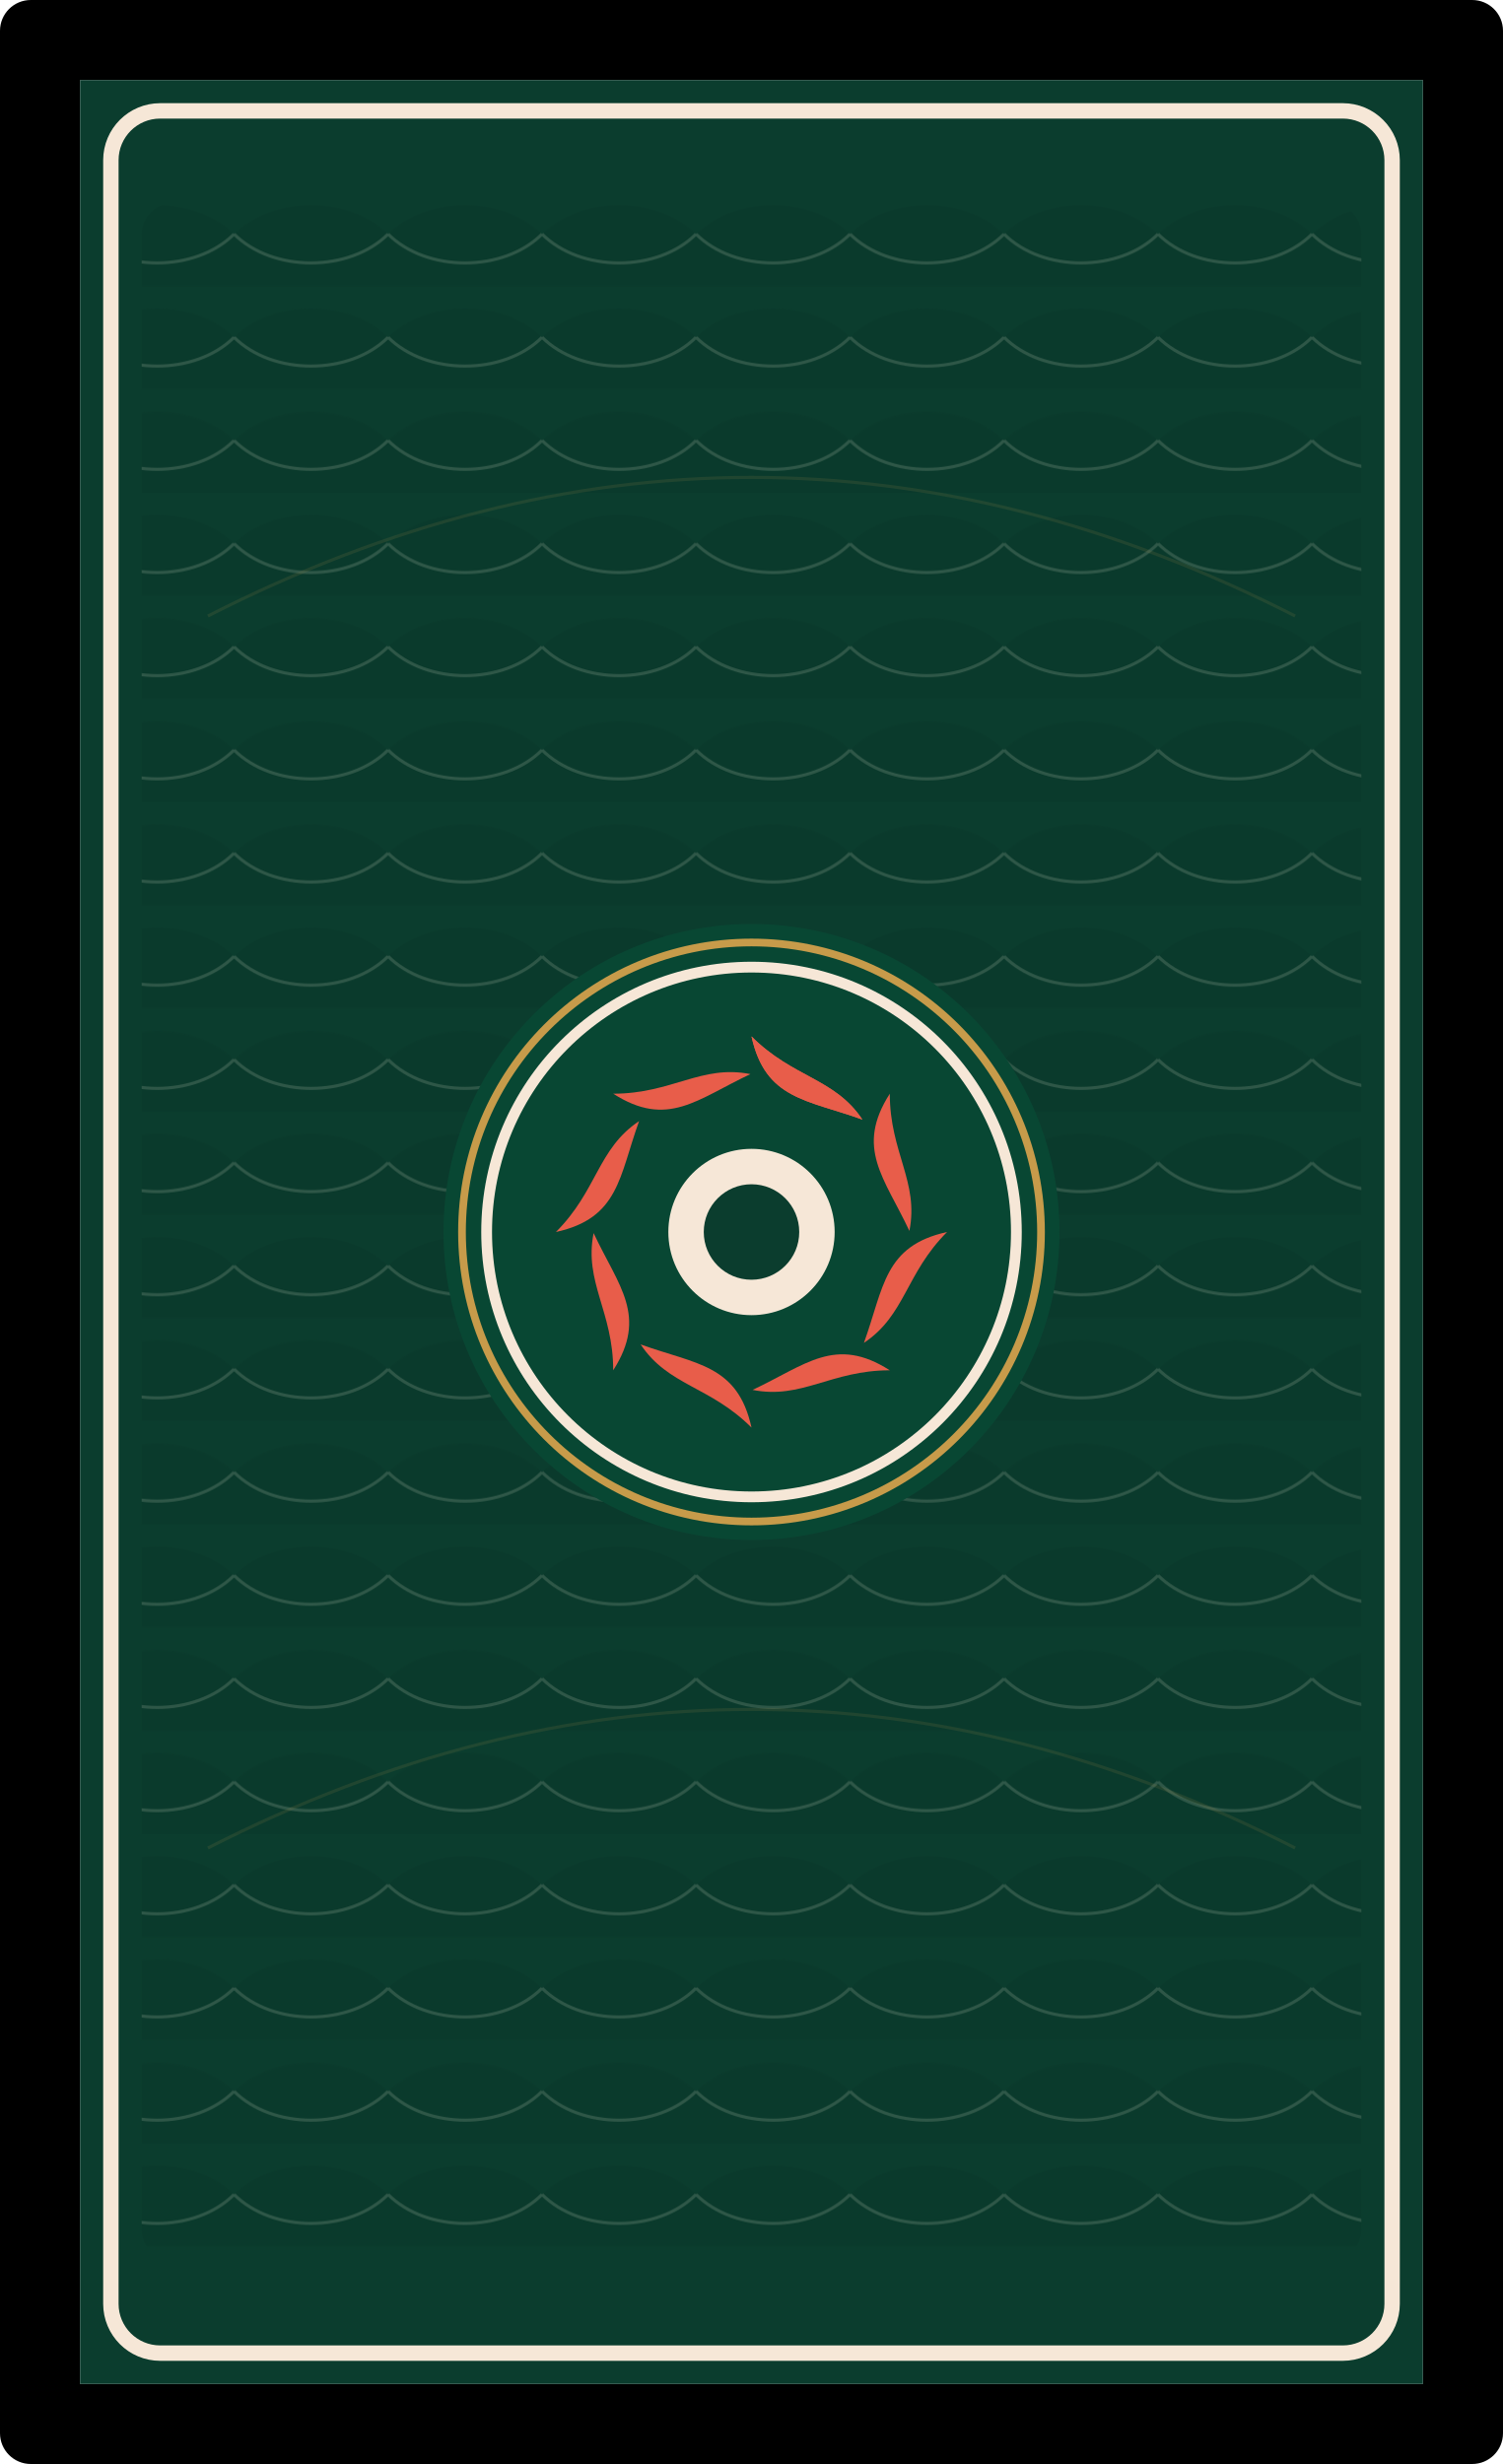
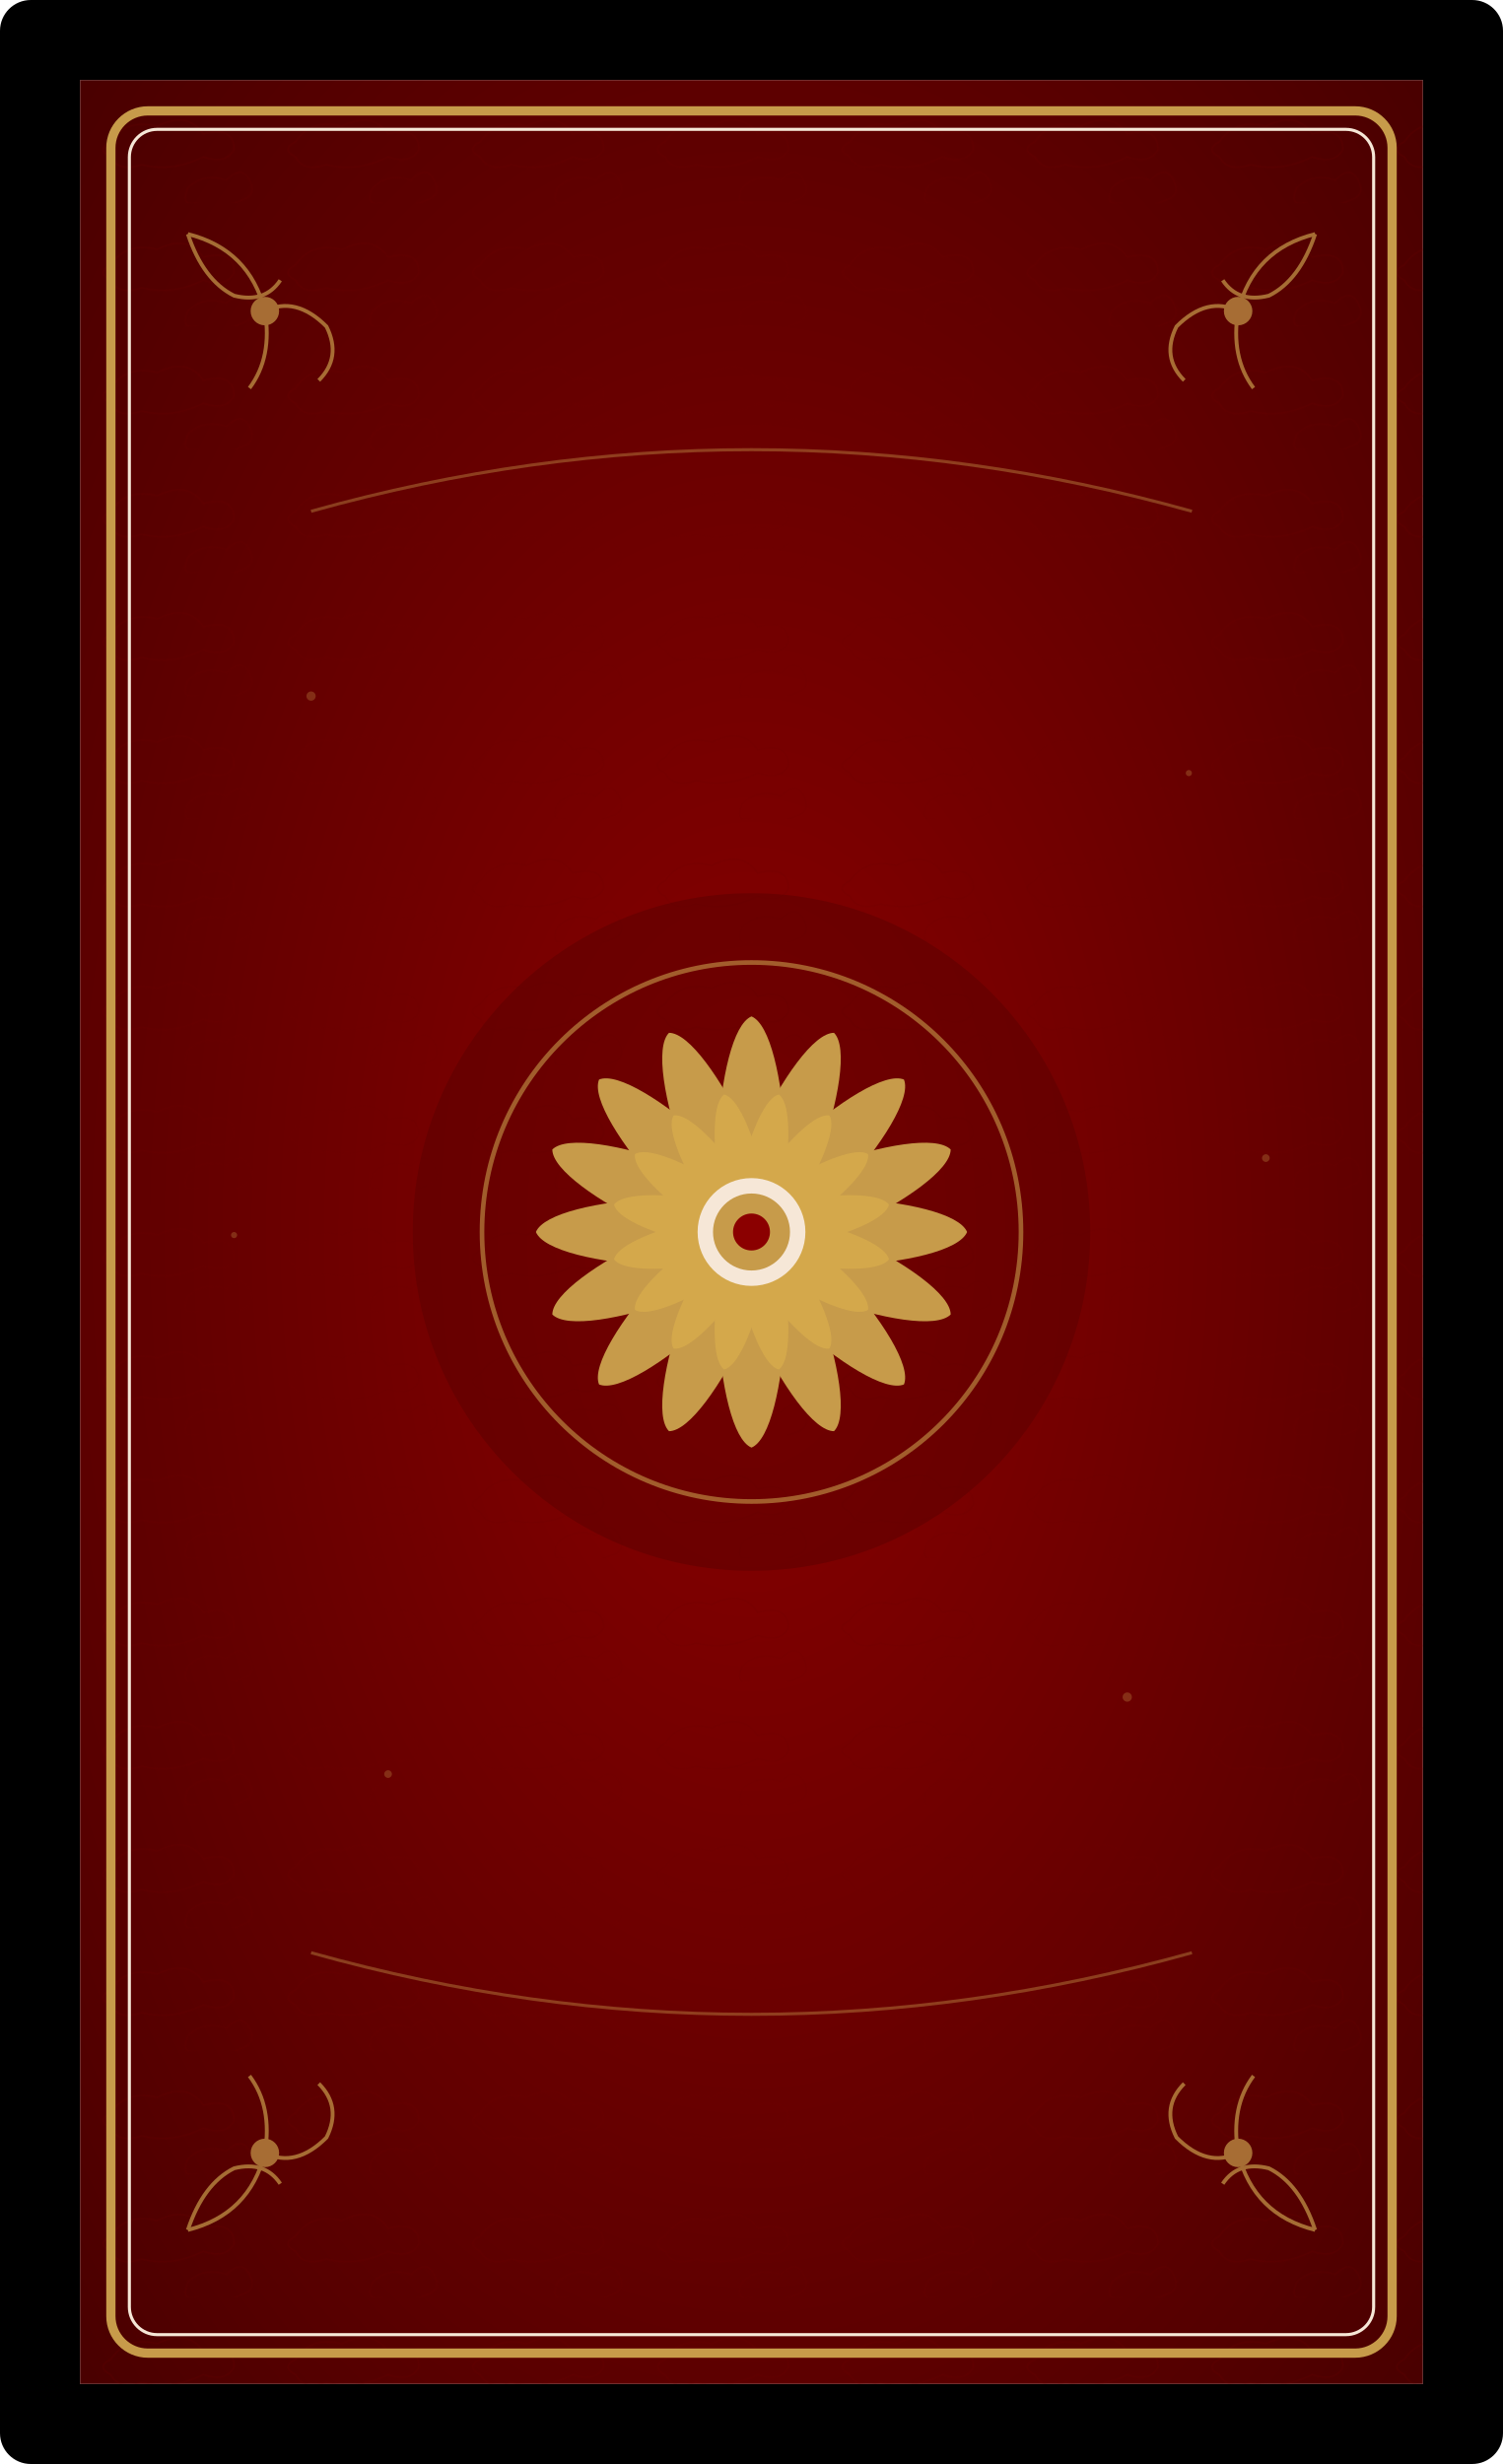
<svg xmlns="http://www.w3.org/2000/svg" viewBox="0 0 976 1600">
  <g id="Card_Frame">
    <path d="M0 20v1560a20 20 0 0 0 20 20h936a20 20 0 0 0 20-20V20a20 20 0 0 0-20-20H20A20 20 0 0 0 0 20zm924 1528H52V52h872z" style="fill:#000" />
    <path d="m952.1 15.41-23.41 23.42a4 4 0 0 1-2.83 1.17H50.14a4 4 0 0 1-2.83-1.17L23.9 15.41A2 2 0 0 1 25.31 12h925.38a2 2 0 0 1 1.41 3.41zM40 1549.86V50.14a4 4 0 0 0-1.17-2.83L15.41 23.9A2 2 0 0 0 12 25.31v1549.38a2 2 0 0 0 3.41 1.41l23.42-23.41a4 4 0 0 0 1.17-2.83zM936 50.14v1499.72a4 4 0 0 0 1.17 2.83l23.42 23.41a2 2 0 0 0 3.41-1.41V25.31a2 2 0 0 0-3.41-1.41l-23.42 23.41a4 4 0 0 0-1.17 2.83zM925.86 1560H50.14a4 4 0 0 0-2.83 1.17l-20 20a4 4 0 0 0 2.83 6.83h920.55a2 2 0 0 0 1.41-3.41l-23.41-23.42a4 4 0 0 0-2.83-1.17z" style="fill:#000" />
  </g>
  <g transform="translate(52,52)">
-     <rect width="872" height="1496" fill="#0B3D2E" />
-     <rect x="20" y="20" width="832" height="1456" rx="32" ry="32" fill="none" stroke="#F6E7D7" stroke-width="10" />
-     <g>
-       <defs>
-         <pattern id="wave" x="0" y="0" width="100" height="67" patternUnits="userSpaceOnUse">
-           <path d="M0 33 C25 8, 75 8, 100 33 L100 67 L0 67 Z" fill="#0A2B23" />
-           <path d="M0 33 C25 58, 75 58, 100 33" fill="none" stroke="#F6E7D7" stroke-width="2" />
-         </pattern>
-       </defs>
-       <rect x="40" y="80" width="792" height="1336" rx="20" ry="20" fill="url(#wave)" opacity="0.15" />
+     <defs>
+       <radialGradient id="redGradient" cx="50%" cy="50%" r="70%">
+         <stop offset="0%" stop-color="#8B0000" />
+         <stop offset="100%" stop-color="#4A0000" />
+       </radialGradient>
+       <pattern id="cloudPattern" x="0" y="0" width="120" height="80" patternUnits="userSpaceOnUse">
+         <path d="M20 40 Q30 25 50 30 Q70 20 80 35 Q100 30 100 45 Q95 55 80 50 Q60 60 40 55 Q25 60 20 50 Q10 45 20 40Z" fill="none" stroke="#6B0000" stroke-width="1" opacity="0.4" />
+         <path d="M70 70 Q80 60 95 65 Q105 55 110 65 Q115 75 105 78 Q90 85 75 80 Q65 82 70 70Z" fill="none" stroke="#6B0000" stroke-width="1" opacity="0.3" />
+       </pattern>
+       <path id="chrysanthemumPetal" d="M0,-140 C12,-135 20,-100 22,-60 C24,-30 20,0 0,30 C-20,0 -24,-30 -22,-60 C-20,-100 -12,-135 0,-140Z" />
+     </defs>
+     <rect width="872" height="1496" fill="url(#redGradient)" />
+     <rect width="872" height="1496" fill="url(#cloudPattern)" opacity="0.5" />
+     <rect x="20" y="20" width="832" height="1456" rx="24" ry="24" fill="none" stroke="#C79B4A" stroke-width="6" />
+     <rect x="32" y="32" width="808" height="1432" rx="18" ry="18" fill="none" stroke="#F6E7D7" stroke-width="2" />
+     <g fill="none" stroke="#C79B4A" stroke-width="2.5" opacity="0.7">
+       <g transform="translate(70,100)">
+         <path d="M0,0 Q40,10 50,50 Q55,80 40,100" />
+         <path d="M50,50 Q70,40 90,60 Q100,80 85,95" />
+         <path d="M0,0 Q10,30 30,40 Q50,45 60,30" />
+         <circle cx="50" cy="50" r="8" fill="#C79B4A" />
+       </g>
+       <g transform="translate(802,100) scale(-1,1)">
+         <path d="M0,0 Q40,10 50,50 Q55,80 40,100" />
+         <path d="M50,50 Q70,40 90,60 Q100,80 85,95" />
+         <path d="M0,0 Q10,30 30,40 Q50,45 60,30" />
+         <circle cx="50" cy="50" r="8" fill="#C79B4A" />
+       </g>
+       <g transform="translate(70,1396) scale(1,-1)">
+         <path d="M0,0 Q40,10 50,50 Q55,80 40,100" />
+         <path d="M50,50 Q70,40 90,60 Q100,80 85,95" />
+         <path d="M0,0 Q10,30 30,40 Q50,45 60,30" />
+         <circle cx="50" cy="50" r="8" fill="#C79B4A" />
+       </g>
+       <g transform="translate(802,1396) scale(-1,-1)">
+         <path d="M0,0 Q40,10 50,50 Q55,80 40,100" />
+         <path d="M50,50 Q70,40 90,60 Q100,80 85,95" />
+         <path d="M0,0 Q10,30 30,40 Q50,45 60,30" />
+         <circle cx="50" cy="50" r="8" fill="#C79B4A" />
+       </g>
    </g>
    <g transform="translate(436,748)">
-       <circle r="200" fill="#084733" />
-       <circle r="172" fill="none" stroke="#F6E7D7" stroke-width="7" />
-       <g id="petals">
-         <g transform="rotate(0)">
-           <path d="M0,-127 C27,-100 54,-100 72,-73 C36,-86 9,-86 0,-127 Z" fill="#E85D4A" />
-         </g>
+       <circle r="220" fill="#5A0000" opacity="0.5" />
+       <g fill="#C79B4A">
+         <use href="#chrysanthemumPetal" transform="rotate(0)" />
+         <use href="#chrysanthemumPetal" transform="rotate(22.5)" />
+         <use href="#chrysanthemumPetal" transform="rotate(45)" />
+         <use href="#chrysanthemumPetal" transform="rotate(67.5)" />
+         <use href="#chrysanthemumPetal" transform="rotate(90)" />
+         <use href="#chrysanthemumPetal" transform="rotate(112.5)" />
+         <use href="#chrysanthemumPetal" transform="rotate(135)" />
+         <use href="#chrysanthemumPetal" transform="rotate(157.5)" />
+         <use href="#chrysanthemumPetal" transform="rotate(180)" />
+         <use href="#chrysanthemumPetal" transform="rotate(202.5)" />
+         <use href="#chrysanthemumPetal" transform="rotate(225)" />
+         <use href="#chrysanthemumPetal" transform="rotate(247.5)" />
+         <use href="#chrysanthemumPetal" transform="rotate(270)" />
+         <use href="#chrysanthemumPetal" transform="rotate(292.5)" />
+         <use href="#chrysanthemumPetal" transform="rotate(315)" />
+         <use href="#chrysanthemumPetal" transform="rotate(337.5)" />
      </g>
-       <g>
-         <g transform="rotate(0)">
-           <use href="#petals" />
-         </g>
-         <g transform="rotate(45)">
-           <use href="#petals" />
-         </g>
-         <g transform="rotate(90)">
-           <use href="#petals" />
-         </g>
-         <g transform="rotate(135)">
-           <use href="#petals" />
-         </g>
-         <g transform="rotate(180)">
-           <use href="#petals" />
-         </g>
-         <g transform="rotate(225)">
-           <use href="#petals" />
-         </g>
-         <g transform="rotate(270)">
-           <use href="#petals" />
-         </g>
-         <g transform="rotate(315)">
-           <use href="#petals" />
-         </g>
+       <g fill="#D4A84B" transform="scale(0.65)">
+         <use href="#chrysanthemumPetal" transform="rotate(11.25)" />
+         <use href="#chrysanthemumPetal" transform="rotate(33.75)" />
+         <use href="#chrysanthemumPetal" transform="rotate(56.25)" />
+         <use href="#chrysanthemumPetal" transform="rotate(78.75)" />
+         <use href="#chrysanthemumPetal" transform="rotate(101.25)" />
+         <use href="#chrysanthemumPetal" transform="rotate(123.75)" />
+         <use href="#chrysanthemumPetal" transform="rotate(146.25)" />
+         <use href="#chrysanthemumPetal" transform="rotate(168.75)" />
+         <use href="#chrysanthemumPetal" transform="rotate(191.25)" />
+         <use href="#chrysanthemumPetal" transform="rotate(213.75)" />
+         <use href="#chrysanthemumPetal" transform="rotate(236.25)" />
+         <use href="#chrysanthemumPetal" transform="rotate(258.75)" />
+         <use href="#chrysanthemumPetal" transform="rotate(281.25)" />
+         <use href="#chrysanthemumPetal" transform="rotate(303.75)" />
+         <use href="#chrysanthemumPetal" transform="rotate(326.25)" />
+         <use href="#chrysanthemumPetal" transform="rotate(348.75)" />
      </g>
-       <circle r="54" fill="#F6E7D7" />
-       <circle r="31" fill="#0B3D2E" />
-       <circle r="188" fill="none" stroke="#C79B4A" stroke-width="5" />
+       <circle r="35" fill="#F6E7D7" />
+       <circle r="25" fill="#C79B4A" />
+       <circle r="12" fill="#8B0000" />
+       <circle r="175" fill="none" stroke="#C79B4A" stroke-width="3" opacity="0.6" />
    </g>
-     <g stroke="#C79B4A" stroke-width="2" opacity="0.12" fill="none">
-       <path d="M83 348 Q436 168 789 348" />
-       <path d="M83 1148 Q436 968 789 1148" />
+     <g stroke="#C79B4A" stroke-width="2" fill="none" opacity="0.4">
+       <path d="M150 280 Q436 200 722 280" />
+       <path d="M150 1216 Q436 1296 722 1216" />
+     </g>
+     <g fill="#C79B4A" opacity="0.3">
+       <circle cx="150" cy="400" r="3" />
+       <circle cx="720" cy="450" r="2" />
+       <circle cx="200" cy="1100" r="2.5" />
+       <circle cx="680" cy="1050" r="3" />
+       <circle cx="100" cy="750" r="2" />
+       <circle cx="770" cy="700" r="2.5" />
    </g>
  </g>
</svg>
